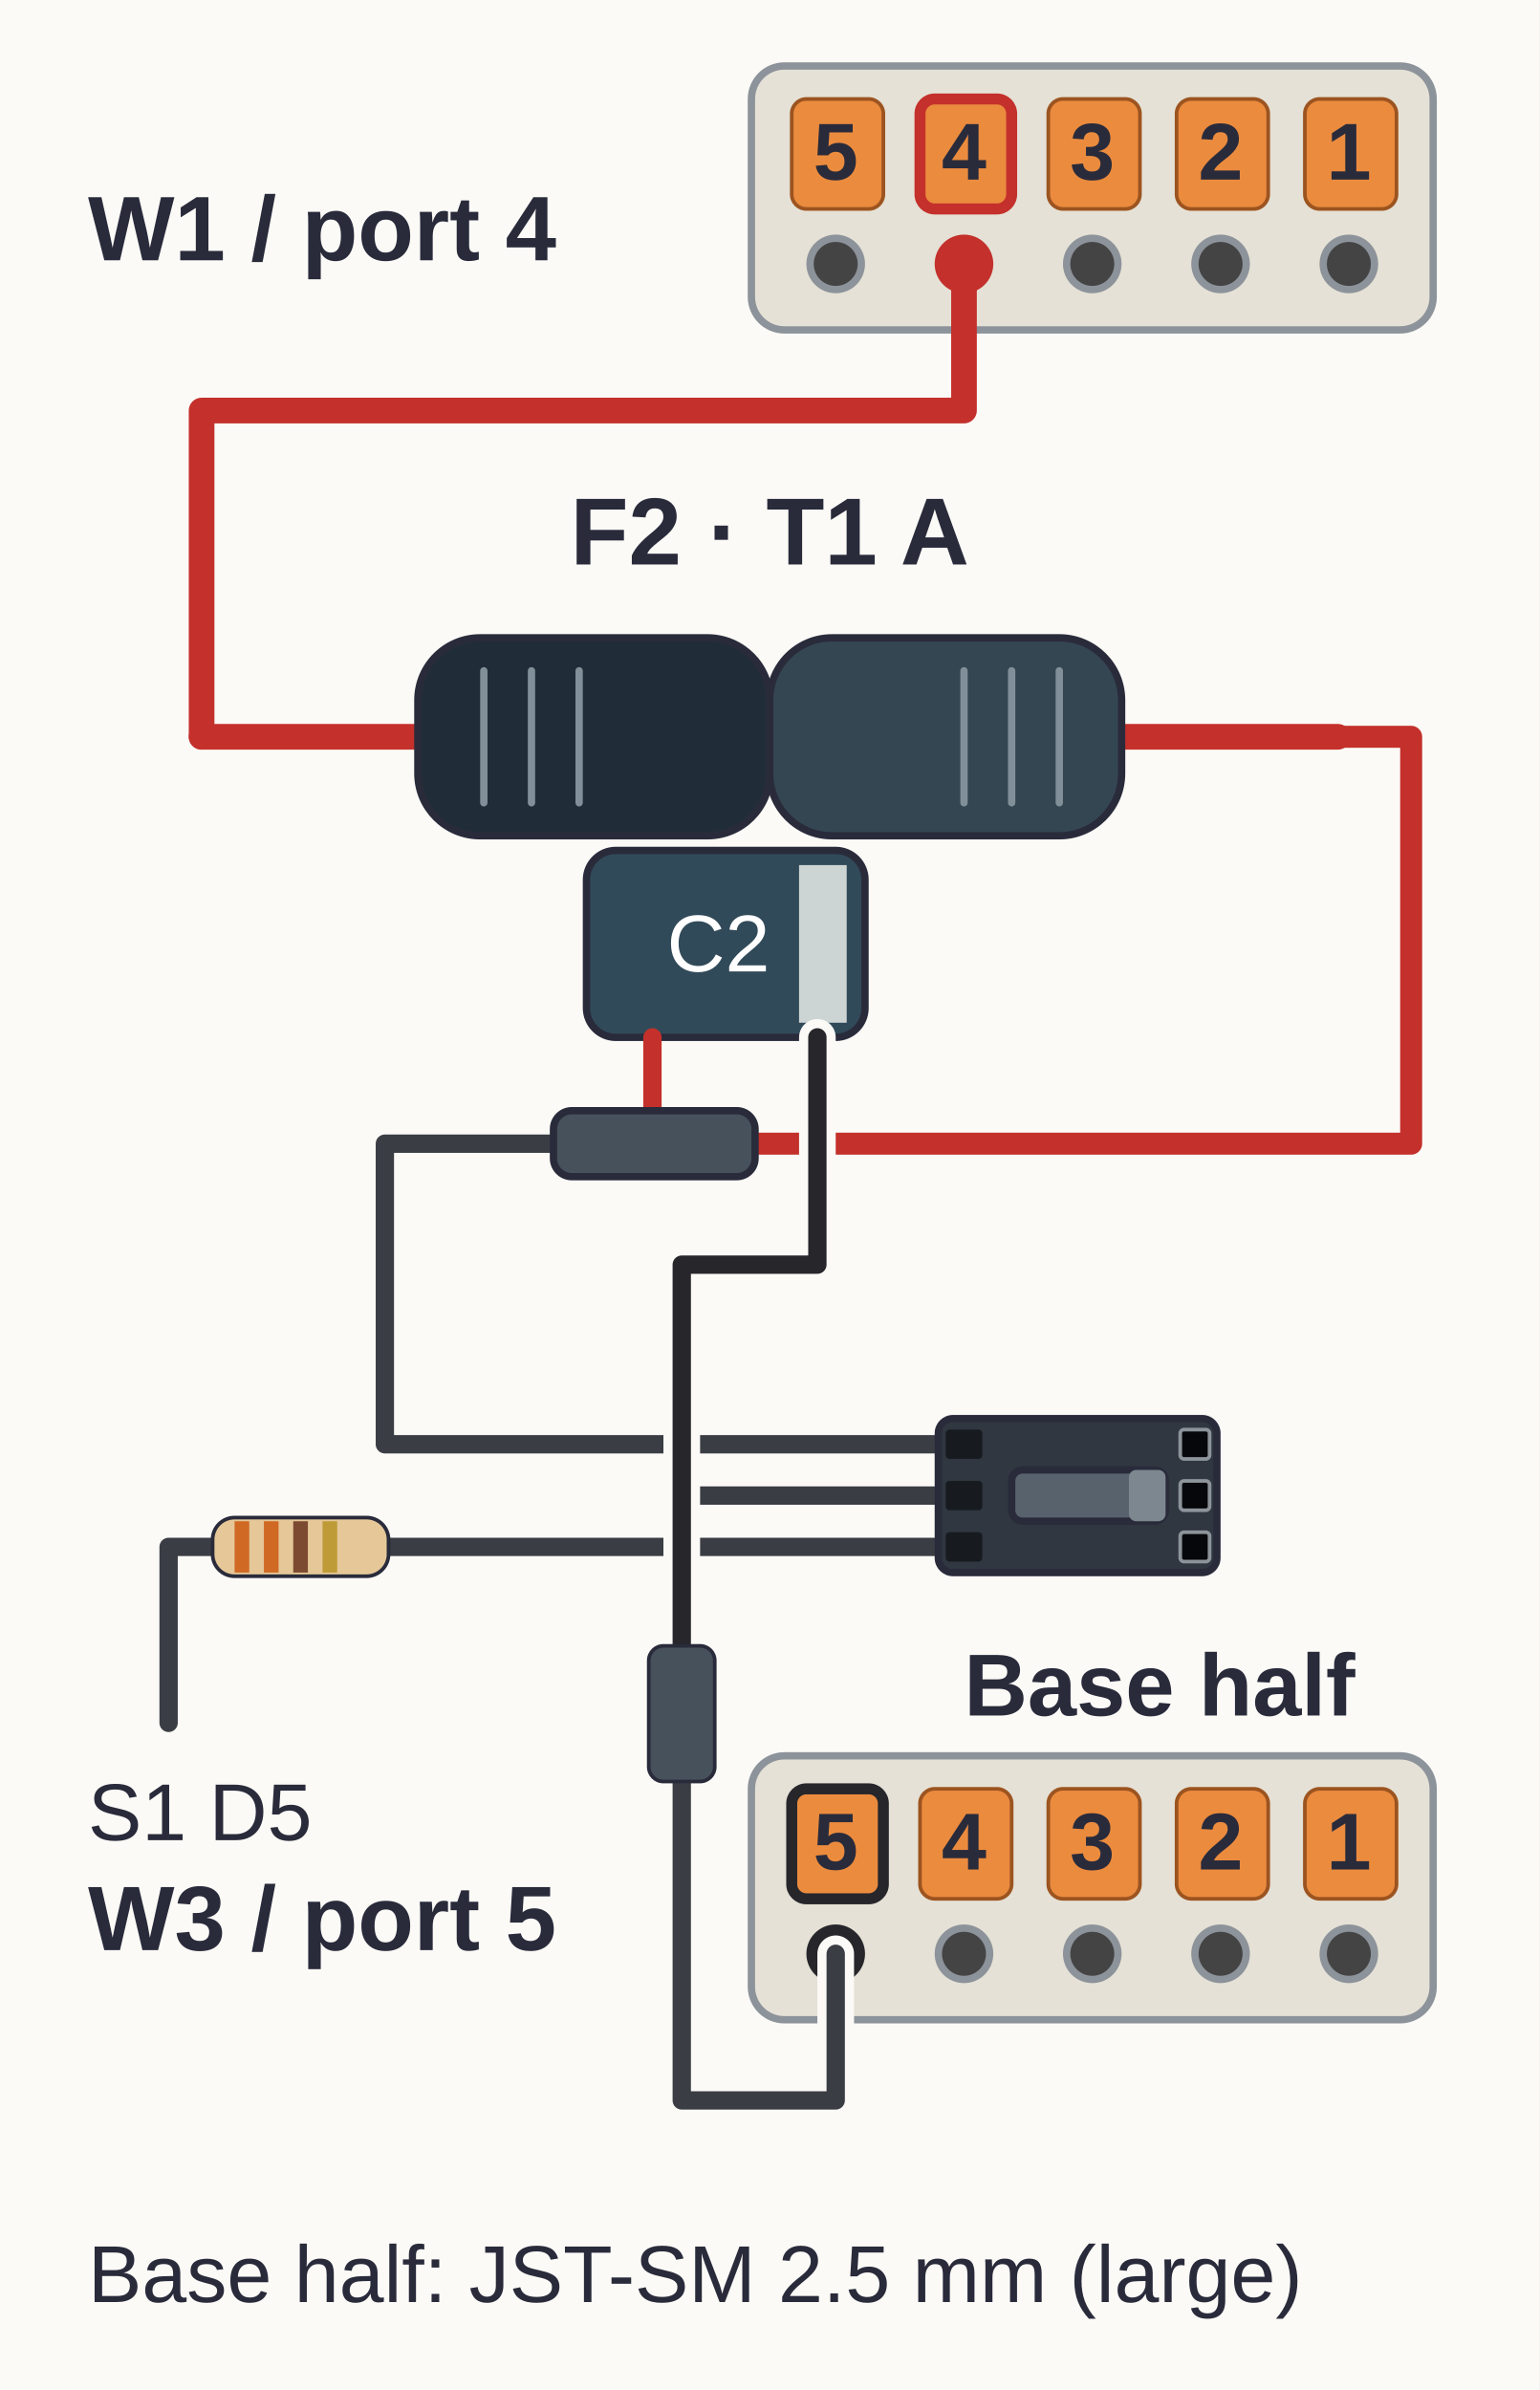
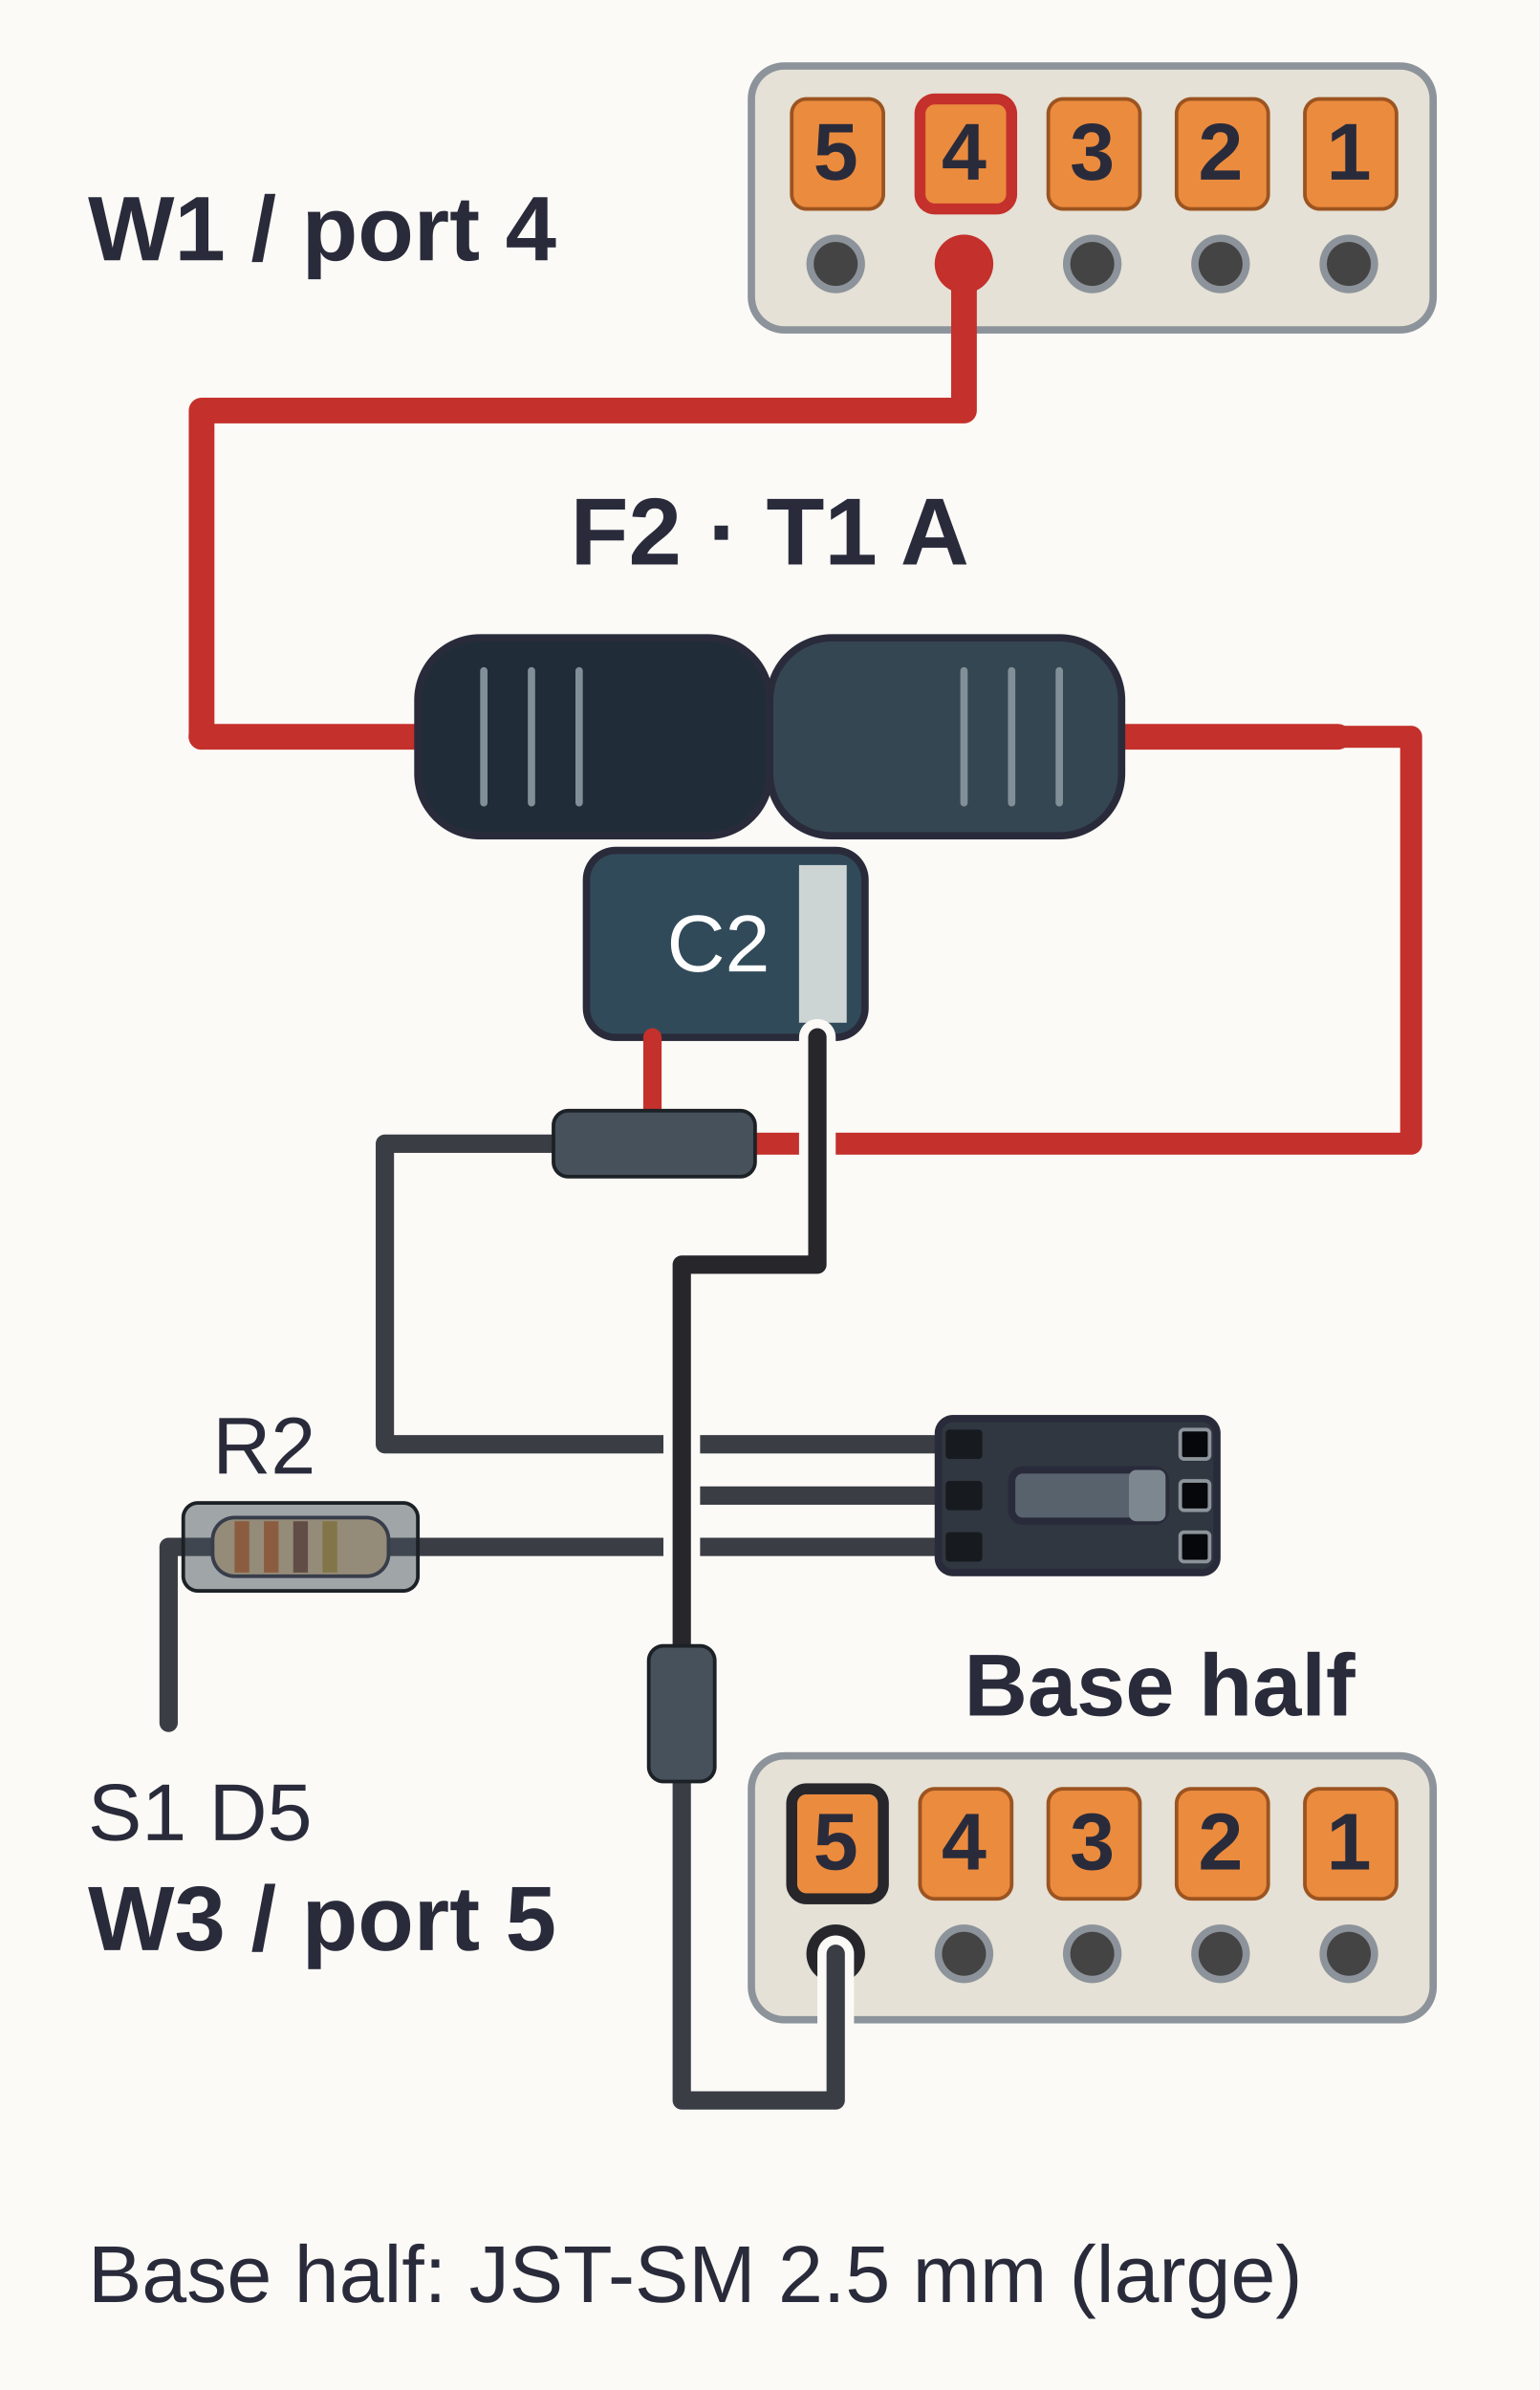
<svg xmlns="http://www.w3.org/2000/svg" viewBox="0 72 420 652" width="420" height="652" role="img">
  <defs>
    <marker id="arrow" viewBox="0 0 10 10" refX="8" refY="5" markerWidth="7" markerHeight="7" orient="auto-start-reverse">
      <path d="M0 0 L10 5 L0 10z" fill="#2f6fb5" />
    </marker>
  </defs>
  <rect x="0" y="72" width="420" height="652" fill="#fbfaf6" />
  <text x="24" y="143" font-family="Arial,Helvetica,sans-serif" font-size="25" fill="#292b3b" font-weight="700" text-anchor="start">W1 / port 4</text>
  <rect x="205" y="90" width="186" height="72" rx="9" fill="#e5e1d6" stroke="#8d939a" stroke-width="2" />
  <rect x="216" y="99" width="25" height="30" rx="4" fill="#eb8b3e" stroke="#9c5420" stroke-width="1" />
  <text x="228" y="121" font-family="Arial,Helvetica,sans-serif" font-size="22" fill="#292b3b" font-weight="700" text-anchor="middle">5</text>
  <circle cx="228" cy="144" r="7" fill="#444" stroke="#8d939a" stroke-width="2" />
  <rect x="251" y="99" width="25" height="30" rx="4" fill="#eb8b3e" stroke="#c4302b" stroke-width="3" />
  <text x="263" y="121" font-family="Arial,Helvetica,sans-serif" font-size="22" fill="#292b3b" font-weight="700" text-anchor="middle">4</text>
  <circle cx="263" cy="144" r="7" fill="#c4302b" stroke="#c4302b" stroke-width="2" />
  <rect x="286" y="99" width="25" height="30" rx="4" fill="#eb8b3e" stroke="#9c5420" stroke-width="1" />
  <text x="298" y="121" font-family="Arial,Helvetica,sans-serif" font-size="22" fill="#292b3b" font-weight="700" text-anchor="middle">3</text>
  <circle cx="298" cy="144" r="7" fill="#444" stroke="#8d939a" stroke-width="2" />
  <rect x="321" y="99" width="25" height="30" rx="4" fill="#eb8b3e" stroke="#9c5420" stroke-width="1" />
  <text x="333" y="121" font-family="Arial,Helvetica,sans-serif" font-size="22" fill="#292b3b" font-weight="700" text-anchor="middle">2</text>
  <circle cx="333" cy="144" r="7" fill="#444" stroke="#8d939a" stroke-width="2" />
  <rect x="356" y="99" width="25" height="30" rx="4" fill="#eb8b3e" stroke="#9c5420" stroke-width="1" />
  <text x="368" y="121" font-family="Arial,Helvetica,sans-serif" font-size="22" fill="#292b3b" font-weight="700" text-anchor="middle">1</text>
  <circle cx="368" cy="144" r="7" fill="#444" stroke="#8d939a" stroke-width="2" />
  <path d="M55 273 L365 273" fill="none" stroke="#c4302b" stroke-width="7" stroke-linejoin="round" stroke-linecap="round" />
  <rect x="114" y="246" width="96" height="54" rx="17" fill="#202d38" stroke="#292b3b" stroke-width="2" />
  <rect x="210" y="246" width="96" height="54" rx="17" fill="#354653" stroke="#292b3b" stroke-width="2" />
  <path d="M132 255 L132 291" fill="none" stroke="#819098" stroke-width="2" stroke-linejoin="round" stroke-linecap="round" />
  <path d="M145 255 L145 291" fill="none" stroke="#819098" stroke-width="2" stroke-linejoin="round" stroke-linecap="round" />
  <path d="M158 255 L158 291" fill="none" stroke="#819098" stroke-width="2" stroke-linejoin="round" stroke-linecap="round" />
  <path d="M263 255 L263 291" fill="none" stroke="#819098" stroke-width="2" stroke-linejoin="round" stroke-linecap="round" />
  <path d="M276 255 L276 291" fill="none" stroke="#819098" stroke-width="2" stroke-linejoin="round" stroke-linecap="round" />
  <path d="M289 255 L289 291" fill="none" stroke="#819098" stroke-width="2" stroke-linejoin="round" stroke-linecap="round" />
  <text x="210" y="226" font-family="Arial,Helvetica,sans-serif" font-size="26" fill="#292b3b" font-weight="700" text-anchor="middle">F2 · T1 A</text>
  <text x="24" y="604" font-family="Arial,Helvetica,sans-serif" font-size="25" fill="#292b3b" font-weight="700" text-anchor="start">W3 / port 5</text>
  <rect x="205" y="551" width="186" height="72" rx="9" fill="#e5e1d6" stroke="#8d939a" stroke-width="2" />
  <rect x="216" y="560" width="25" height="30" rx="4" fill="#eb8b3e" stroke="#26262b" stroke-width="3" />
  <text x="228" y="582" font-family="Arial,Helvetica,sans-serif" font-size="22" fill="#292b3b" font-weight="700" text-anchor="middle">5</text>
  <circle cx="228" cy="605" r="7" fill="#26262b" stroke="#26262b" stroke-width="2" />
  <rect x="251" y="560" width="25" height="30" rx="4" fill="#eb8b3e" stroke="#9c5420" stroke-width="1" />
  <text x="263" y="582" font-family="Arial,Helvetica,sans-serif" font-size="22" fill="#292b3b" font-weight="700" text-anchor="middle">4</text>
  <circle cx="263" cy="605" r="7" fill="#444" stroke="#8d939a" stroke-width="2" />
  <rect x="286" y="560" width="25" height="30" rx="4" fill="#eb8b3e" stroke="#9c5420" stroke-width="1" />
  <text x="298" y="582" font-family="Arial,Helvetica,sans-serif" font-size="22" fill="#292b3b" font-weight="700" text-anchor="middle">3</text>
  <circle cx="298" cy="605" r="7" fill="#444" stroke="#8d939a" stroke-width="2" />
  <rect x="321" y="560" width="25" height="30" rx="4" fill="#eb8b3e" stroke="#9c5420" stroke-width="1" />
  <text x="333" y="582" font-family="Arial,Helvetica,sans-serif" font-size="22" fill="#292b3b" font-weight="700" text-anchor="middle">2</text>
  <circle cx="333" cy="605" r="7" fill="#444" stroke="#8d939a" stroke-width="2" />
  <rect x="356" y="560" width="25" height="30" rx="4" fill="#eb8b3e" stroke="#9c5420" stroke-width="1" />
  <text x="368" y="582" font-family="Arial,Helvetica,sans-serif" font-size="22" fill="#292b3b" font-weight="700" text-anchor="middle">1</text>
  <circle cx="368" cy="605" r="7" fill="#444" stroke="#8d939a" stroke-width="2" />
  <path d="M263 144 L263 184 L55 184 L55 273" fill="none" stroke="#c4302b" stroke-width="7" stroke-linejoin="round" stroke-linecap="round" />
  <path d="M365 273 L385 273 L385 384 L178 384" fill="none" stroke="#c4302b" stroke-width="6" stroke-linejoin="round" stroke-linecap="round" />
  <path d="M178 384 L105 384 L105 466 L256 466" fill="none" stroke="#3a3d44" stroke-width="5" stroke-linejoin="round" stroke-linecap="round" />
  <path d="M256 480 L186 480 L186 645 L228 645 L228 605" fill="none" stroke="#fbfaf6" stroke-width="10" stroke-linejoin="round" stroke-linecap="round" />
  <path d="M256 480 L186 480 L186 645 L228 645 L228 605" fill="none" stroke="#3a3d44" stroke-width="5" stroke-linejoin="round" stroke-linecap="round" />
  <path d="M256 494 L46 494 L46 542" fill="none" stroke="#3a3d44" stroke-width="5" stroke-linejoin="round" stroke-linecap="round" />
  <rect x="256" y="459" width="76" height="42" rx="4" fill="#303740" stroke="#292b3b" stroke-width="2" />
  <rect x="322" y="462" width="8" height="8" rx="1" fill="#05070a" stroke="#8d939a" stroke-width="1" />
  <rect x="322" y="476" width="8" height="8" rx="1" fill="#05070a" stroke="#8d939a" stroke-width="1" />
  <rect x="322" y="490" width="8" height="8" rx="1" fill="#05070a" stroke="#8d939a" stroke-width="1" />
  <rect x="276" y="473" width="42" height="14" rx="3" fill="#58626c" stroke="#292b3b" stroke-width="2" />
  <rect x="308" y="473" width="10" height="14" rx="2" fill="#7d8790" stroke="none" stroke-width="2" />
  <rect x="258" y="462" width="10" height="8" rx="1" fill="#171b20" stroke="none" stroke-width="2" />
  <rect x="258" y="476" width="10" height="8" rx="1" fill="#171b20" stroke="none" stroke-width="2" />
  <rect x="258" y="490" width="10" height="8" rx="1" fill="#171b20" stroke="none" stroke-width="2" />
  <rect x="160" y="304" width="76" height="51" rx="8" fill="#314a59" stroke="#292b3b" stroke-width="2" />
  <rect x="218" y="308" width="13" height="43" rx="0" fill="#cdd5d4" stroke="none" stroke-width="2" />
  <text x="196" y="337" font-family="Arial,Helvetica,sans-serif" font-size="22" fill="#fff" font-weight="400" text-anchor="middle">C2</text>
  <path d="M178 355 L178 384" fill="none" stroke="#c4302b" stroke-width="5" stroke-linejoin="round" stroke-linecap="round" />
  <path d="M223 355 L223 417 L186 417 L186 551" fill="none" stroke="#fbfaf6" stroke-width="10" stroke-linejoin="round" stroke-linecap="round" />
  <path d="M223 355 L223 417 L186 417 L186 551" fill="none" stroke="#26262b" stroke-width="5" stroke-linejoin="round" stroke-linecap="round" />
-   <rect x="151" y="375" width="55" height="18" rx="5" fill="#47515b" stroke="#292b3b" stroke-width="2" />
-   <rect x="177" y="521" width="18" height="37" rx="4" fill="#47515b" stroke="#292b3b" stroke-width="1" />
+   <rect x="151" y="375" width="55" height="18" rx="4" fill="#47515b" stroke="#1c2126" stroke-width="1" />
+   <rect x="177" y="521" width="18" height="37" rx="4" fill="#47515b" stroke="#1c2126" stroke-width="1" />
  <rect x="58" y="486" width="48" height="16" rx="6" fill="#e5c798" stroke="#292b3b" stroke-width="1" />
  <rect x="64" y="487" width="4" height="14" rx="0" fill="#d06924" stroke="none" stroke-width="2" />
  <rect x="72" y="487" width="4" height="14" rx="0" fill="#d06924" stroke="none" stroke-width="2" />
  <rect x="80" y="487" width="4" height="14" rx="0" fill="#7c4a31" stroke="none" stroke-width="2" />
  <rect x="88" y="487" width="4" height="14" rx="0" fill="#be9b36" stroke="none" stroke-width="2" />
+   <rect x="50" y="482" width="64" height="24" rx="4" fill="#47515b" fill-opacity="0.5" stroke="#1c2126" stroke-width="1" />
+   <text x="58" y="474" font-family="Arial,Helvetica,sans-serif" font-size="22" fill="#292b3b" font-weight="400" text-anchor="start">R2</text>
  <text x="263" y="540" font-family="Arial,Helvetica,sans-serif" font-size="24" fill="#292b3b" font-weight="700" text-anchor="start">Base half</text>
  <text x="24" y="574" font-family="Arial,Helvetica,sans-serif" font-size="22" fill="#292b3b" font-weight="400" text-anchor="start">S1 D5</text>
  <text x="24" y="700" font-family="Arial,Helvetica,sans-serif" font-size="22" fill="#292b3b" font-weight="400" text-anchor="start">Base half: JST-SM 2.5 mm (large)</text>
</svg>
